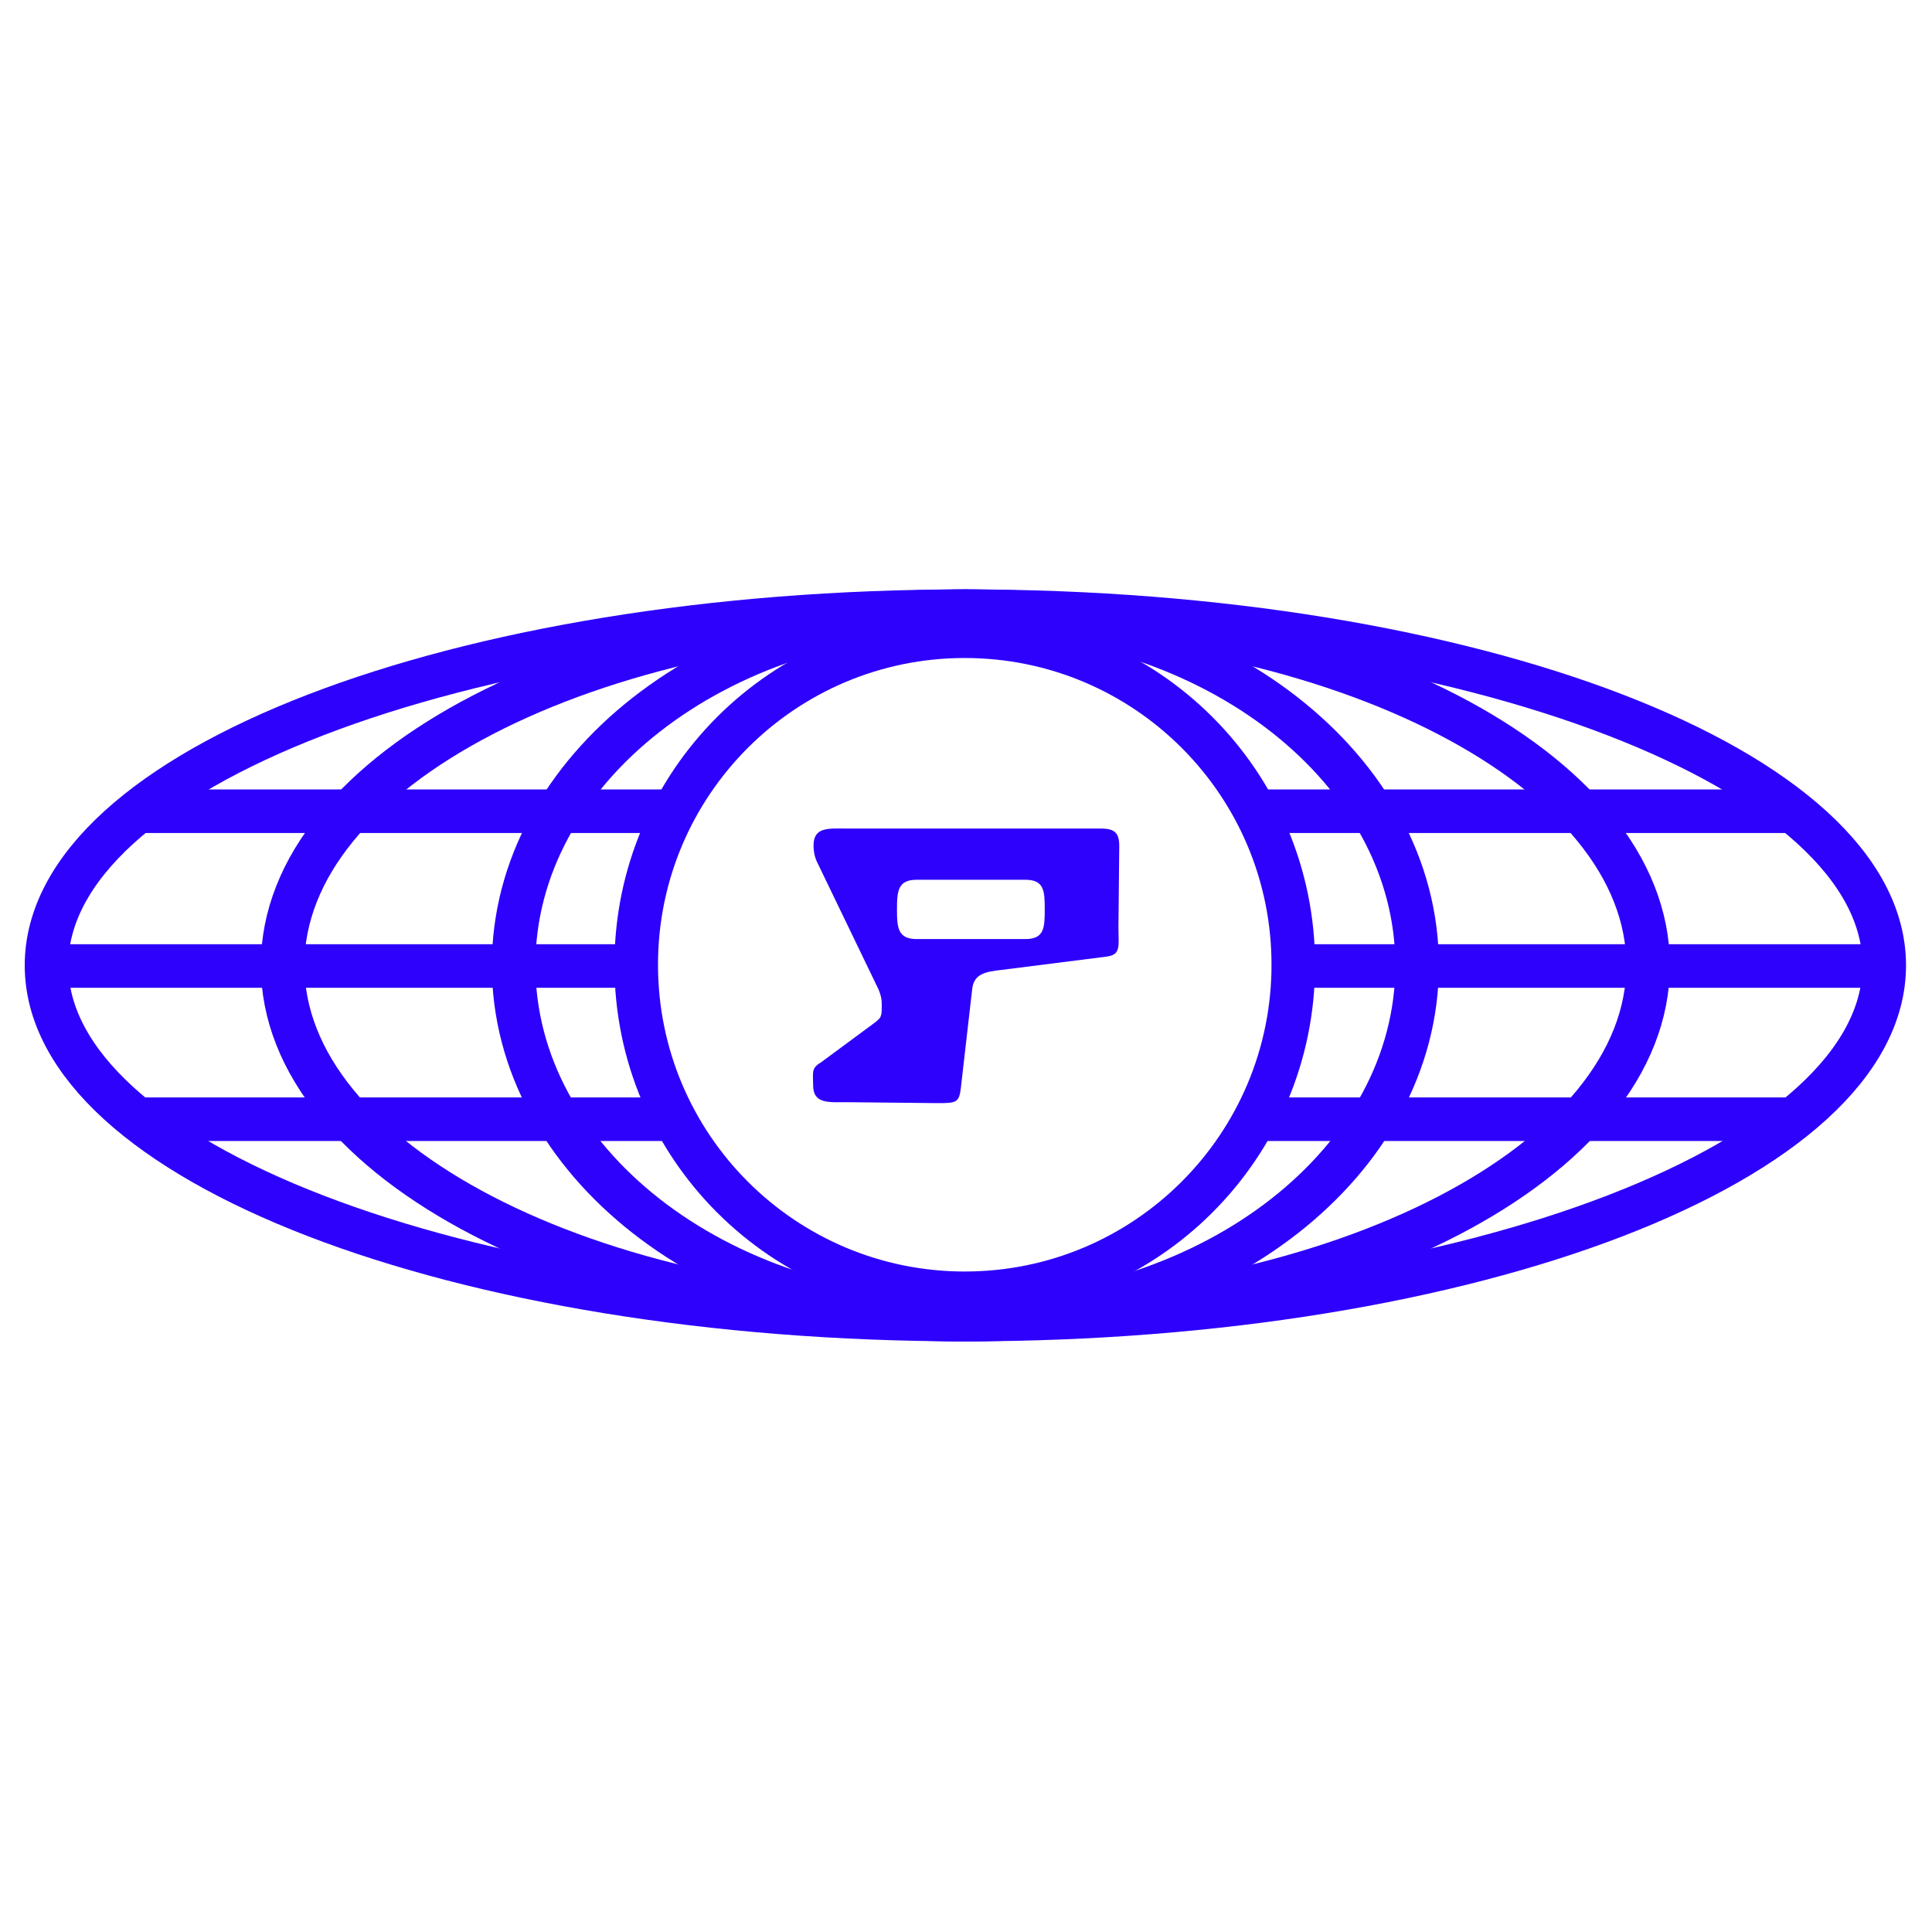
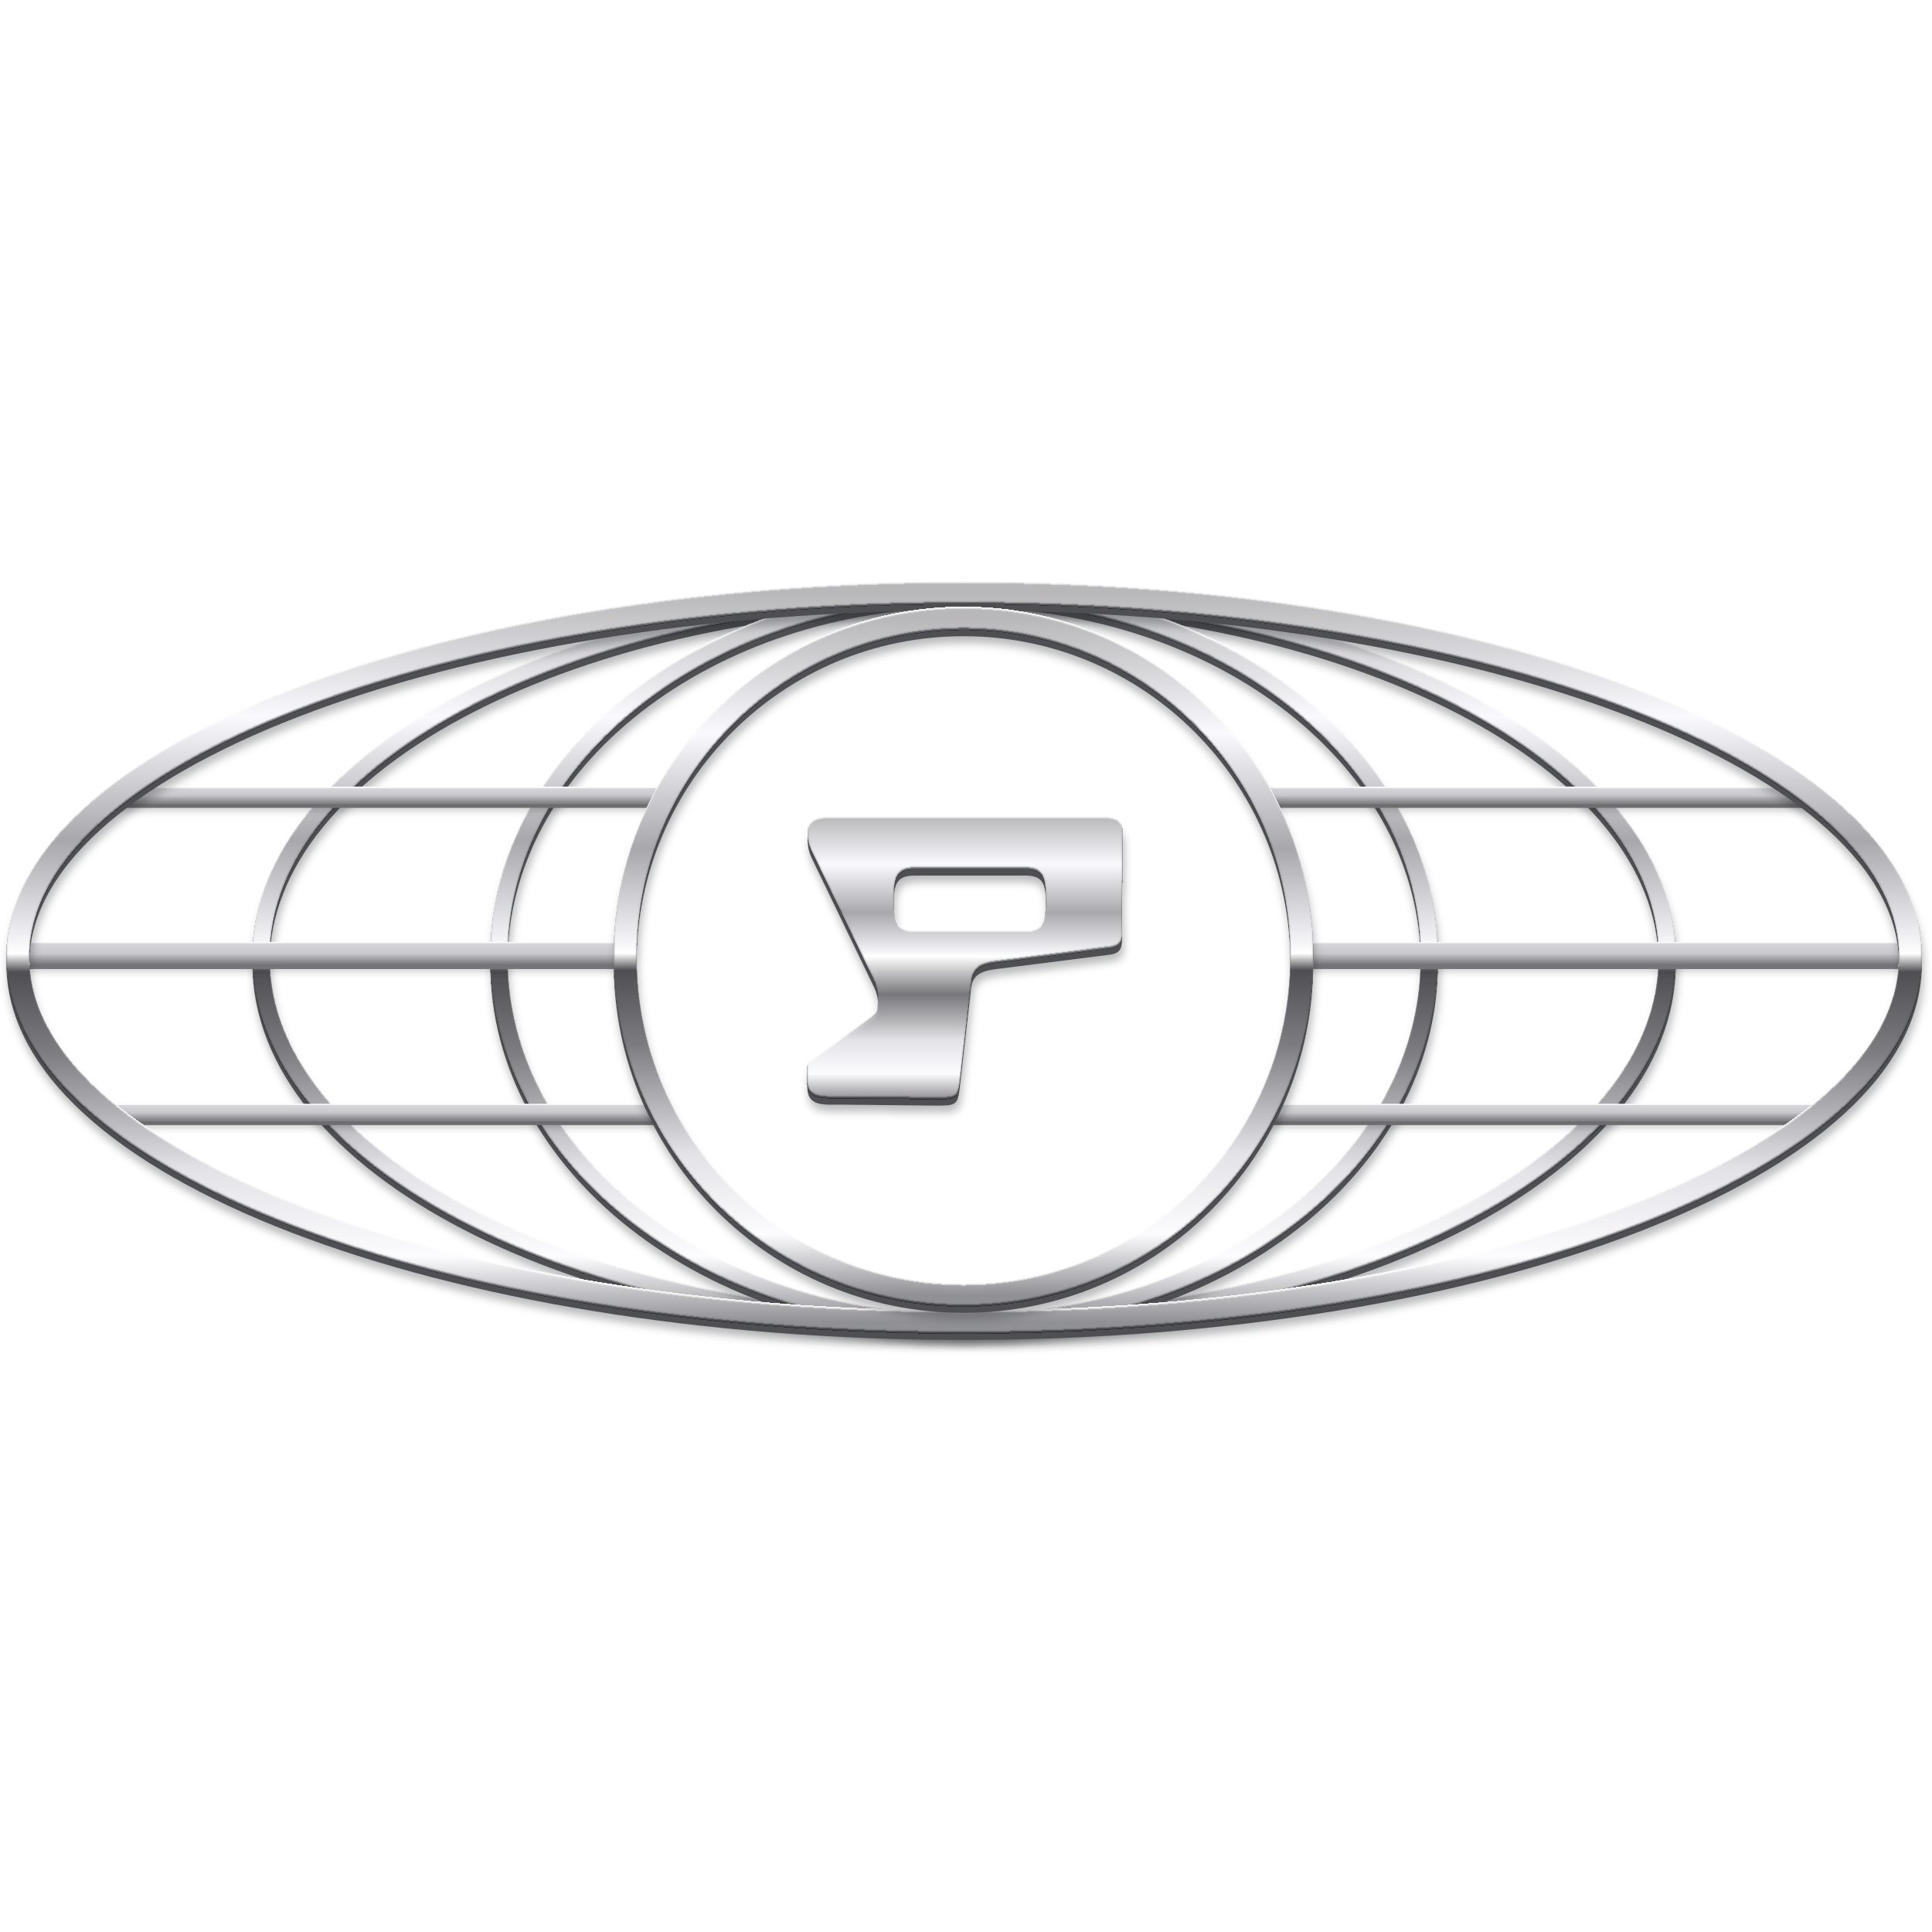
- <svg xmlns="http://www.w3.org/2000/svg" width="32" height="32" viewBox="0 0 1242 1242" fill="none">
-   <style>
-   g { stroke: #2D01FB; }
-   .bars { stroke: none; fill: #2D01FB; }
-   @media (prefers-color-scheme: dark) {
-     g { stroke: #FAFAFA; }
-     .bars { stroke: none; fill: #FAFAFA; }
-   }
- </style>
-   <g transform="translate(20 383)">
-     <g stroke-width="28">
-       <ellipse cx="600.6" cy="237.6" rx="590.7" ry="227.7" />
-       <ellipse cx="600.6" cy="237.6" rx="438.9" ry="227.7" />
-       <ellipse cx="600.6" cy="237.6" rx="290.4" ry="227.7" />
-       <circle cx="600.2" cy="237.2" r="211.2" />
-     </g>
-     <g class="bars">
-       <rect x="10" y="224" width="388" height="28" />
-       <rect x="812" y="224" width="379" height="28" />
-       <rect x="69" y="124.5" width="352" height="28" />
-       <rect x="789" y="124.5" width="346" height="28" />
-       <rect x="69" y="322.5" width="352" height="28" />
-       <rect x="789" y="322.5" width="348" height="28" />
-       <path d="M524.781 325.551C512.623 325.551 502.726 326.81 502.726 314.644C502.726 306.439 501.365 303.77 507.585 300.092L541.5 275.038C546.836 271.038 546.836 270.764 546.836 262.559C546.836 258.315 545.705 255.202 544.574 252.656L504.988 170.603C503.857 168.057 503 164.781 503 160.537C503 148.371 512.623 149.638 524.781 149.638H680.471C692.629 149.638 699.526 148.534 699.526 160.7L699 213.038C699 225.204 700.897 230.879 691 232.01L624.03 240.489C614.133 241.621 606.131 242.753 605 252.656L597.733 316.034C596.602 325.937 594.836 326.151 582.678 326.151L524.781 325.551ZM639 220.693C651.159 220.693 651.629 213.79 651.629 201.623C651.629 189.457 651.159 182.554 639 182.554H569.5C557.341 182.554 556.623 189.457 556.623 201.623C556.623 213.79 557.341 220.693 569.5 220.693H639Z" />
-     </g>
-   </g>
+ <svg xmlns="http://www.w3.org/2000/svg" width="32" height="32" viewBox="0 -360 1206 1206" fill="none">
+   <g filter="url(#filter0_d_92_225)">
+     <ellipse cx="601.828" cy="241.6" rx="438.9" ry="227.7" stroke="#4F4F53" stroke-width="10.692" />
+   </g>
+   <g filter="url(#filter1_ii_92_225)">
+     <ellipse cx="601.828" cy="237.6" rx="438.9" ry="227.7" stroke="url(#paint0_linear_92_225)" stroke-width="10.692" />
+   </g>
+   <g filter="url(#filter2_d_92_225)">
+     <ellipse cx="601.828" cy="241.6" rx="290.4" ry="227.7" stroke="#4F4F53" stroke-width="10.692" />
+   </g>
+   <g filter="url(#filter3_ii_92_225)">
+     <ellipse cx="601.828" cy="237.6" rx="290.4" ry="227.7" stroke="url(#paint1_linear_92_225)" stroke-width="10.692" />
+   </g>
+   <g filter="url(#filter4_d_92_225)">
+     <rect x="11.228" y="230.5" width="379" height="14.4" fill="#747478" />
+   </g>
+   <rect x="11.228" y="228" width="379" height="14.4" fill="url(#paint2_linear_92_225)" />
+   <g filter="url(#filter5_d_92_225)">
+     <rect width="379" height="14.4" transform="matrix(-1 0 0 1 1192.23 230.5)" fill="#747478" />
+   </g>
+   <path d="M1192.23 228H813.228V242.4H1192.23V228Z" fill="url(#paint3_linear_92_225)" />
+   <g filter="url(#filter6_d_92_225)">
+     <path d="M70.228 133.5H414.228V144.3H70.228V133.5Z" fill="#6E6E71" />
+   </g>
+   <path d="M70.228 131H414.228V141.8H70.228V131Z" fill="url(#paint4_linear_92_225)" />
+   <g filter="url(#filter7_d_92_225)">
+     <path d="M790.228 133.5H1136.23V144.3H790.228V133.5Z" fill="#6E6E71" />
+   </g>
+   <path d="M790.228 131H1136.23V141.8H790.228V131Z" fill="url(#paint5_linear_92_225)" />
+   <g filter="url(#filter8_d_92_225)">
+     <path d="M70.228 331.5H414.228V342.3H70.228V331.5Z" fill="#6E6E71" />
+   </g>
+   <path d="M70.228 329H414.228V339.8H70.228V329Z" fill="url(#paint6_linear_92_225)" />
+   <g filter="url(#filter9_d_92_225)">
+     <path d="M790.228 331.5H1138.23V342.3H790.228V331.5Z" fill="#6E6E71" />
+   </g>
+   <path d="M790.228 329H1138.23V339.8H790.228V329Z" fill="url(#paint7_linear_92_225)" />
+   <g filter="url(#filter10_d_92_225)">
+     <ellipse cx="601.828" cy="241.6" rx="590.7" ry="227.7" stroke="#4F4F53" stroke-width="14.256" />
+   </g>
+   <g filter="url(#filter11_ii_92_225)">
+     <ellipse cx="601.828" cy="237.6" rx="590.7" ry="227.7" stroke="url(#paint8_linear_92_225)" stroke-width="14.256" />
+   </g>
+   <g filter="url(#filter12_d_92_225)">
+     <circle cx="601.428" cy="241.2" r="211.2" stroke="#4F4F53" stroke-width="14.256" />
+   </g>
+   <g filter="url(#filter13_ii_92_225)">
+     <circle cx="601.428" cy="237.2" r="211.2" stroke="url(#paint9_linear_92_225)" stroke-width="14.256" />
+   </g>
+   <g filter="url(#filter14_d_92_225)">
+     <path d="M526.009 329.551C513.851 329.551 503.954 330.81 503.954 318.644C503.954 310.439 502.593 307.77 508.813 304.092L542.728 279.038C548.064 275.038 548.064 274.764 548.064 266.559C548.064 262.315 546.933 259.202 545.802 256.656L506.216 174.603C505.085 172.057 504.228 168.781 504.228 164.537C504.228 152.371 513.851 153.638 526.009 153.638H681.699C693.857 153.638 700.754 152.534 700.754 164.7L700.228 217.038C700.228 229.204 702.125 234.879 692.228 236.01L625.258 244.489C615.361 245.621 607.359 246.753 606.228 256.656L598.961 320.034C597.83 329.937 596.064 330.151 583.906 330.151L526.009 329.551ZM640.228 224.693C652.387 224.693 652.857 217.79 652.857 205.623C652.857 193.457 652.387 186.554 640.228 186.554H570.728C558.569 186.554 557.851 193.457 557.851 205.623C557.851 217.79 558.569 224.693 570.728 224.693H640.228Z" fill="#4F4F53" />
+   </g>
+   <g filter="url(#filter15_ii_92_225)">
+     <path d="M526.009 325.551C513.851 325.551 503.954 326.81 503.954 314.644C503.954 306.439 502.593 303.77 508.813 300.092L542.728 275.038C548.064 271.038 548.064 270.764 548.064 262.559C548.064 258.315 546.933 255.202 545.802 252.656L506.216 170.603C505.085 168.057 504.228 164.781 504.228 160.537C504.228 148.371 513.851 149.638 526.009 149.638H681.699C693.857 149.638 700.754 148.534 700.754 160.7L700.228 213.038C700.228 225.204 702.125 230.879 692.228 232.01L625.258 240.489C615.361 241.621 607.359 242.753 606.228 252.656L598.961 316.034C597.83 325.937 596.064 326.151 583.906 326.151L526.009 325.551ZM640.228 220.693C652.387 220.693 652.857 213.79 652.857 201.623C652.857 189.457 652.387 182.554 640.228 182.554H570.728C558.569 182.554 557.851 189.457 557.851 201.623C557.851 213.79 558.569 220.693 570.728 220.693H640.228Z" fill="url(#paint10_linear_92_225)" />
+   </g>
+   <defs>
+     <filter id="filter0_d_92_225" x="153.582" y="7.554" width="898.492" height="476.092" filterUnits="userSpaceOnUse" color-interpolation-filters="sRGB">
+       <feFlood flood-opacity="0" result="BackgroundImageFix" />
+       <feColorMatrix in="SourceAlpha" type="matrix" values="0 0 0 0 0 0 0 0 0 0 0 0 0 0 0 0 0 0 127 0" result="hardAlpha" />
+       <feOffset dx="1" dy="4" />
+       <feGaussianBlur stdDeviation="2.5" />
+       <feColorMatrix type="matrix" values="0 0 0 0 0.04 0 0 0 0 0.05 0 0 0 0 0.07 0 0 0 0.28 0" />
+       <feBlend mode="normal" in2="BackgroundImageFix" result="effect1_dropShadow_92_225" />
+       <feBlend mode="normal" in="SourceGraphic" in2="effect1_dropShadow_92_225" result="shape" />
+     </filter>
+     <filter id="filter1_ii_92_225" x="157.582" y="3.154" width="888.492" height="468.592" filterUnits="userSpaceOnUse" color-interpolation-filters="sRGB">
+       <feFlood flood-opacity="0" result="BackgroundImageFix" />
+       <feBlend mode="normal" in="SourceGraphic" in2="BackgroundImageFix" result="shape" />
+       <feColorMatrix in="SourceAlpha" type="matrix" values="0 0 0 0 0 0 0 0 0 0 0 0 0 0 0 0 0 0 127 0" result="hardAlpha" />
+       <feOffset dy="1.2" />
+       <feGaussianBlur stdDeviation="0.55" />
+       <feComposite in2="hardAlpha" operator="arithmetic" k2="-1" k3="1" />
+       <feColorMatrix type="matrix" values="0 0 0 0 1 0 0 0 0 1 0 0 0 0 1 0 0 0 0.9 0" />
+       <feBlend mode="normal" in2="shape" result="effect1_innerShadow_92_225" />
+       <feColorMatrix in="SourceAlpha" type="matrix" values="0 0 0 0 0 0 0 0 0 0 0 0 0 0 0 0 0 0 127 0" result="hardAlpha" />
+       <feOffset dy="-1.4" />
+       <feGaussianBlur stdDeviation="0.7" />
+       <feComposite in2="hardAlpha" operator="arithmetic" k2="-1" k3="1" />
+       <feColorMatrix type="matrix" values="0 0 0 0 0.07 0 0 0 0 0.08 0 0 0 0 0.1 0 0 0 0.65 0" />
+       <feBlend mode="normal" in2="effect1_innerShadow_92_225" result="effect2_innerShadow_92_225" />
+     </filter>
+     <filter id="filter2_d_92_225" x="302.082" y="7.554" width="601.492" height="476.092" filterUnits="userSpaceOnUse" color-interpolation-filters="sRGB">
+       <feFlood flood-opacity="0" result="BackgroundImageFix" />
+       <feColorMatrix in="SourceAlpha" type="matrix" values="0 0 0 0 0 0 0 0 0 0 0 0 0 0 0 0 0 0 127 0" result="hardAlpha" />
+       <feOffset dx="1" dy="4" />
+       <feGaussianBlur stdDeviation="2.5" />
+       <feColorMatrix type="matrix" values="0 0 0 0 0.04 0 0 0 0 0.05 0 0 0 0 0.07 0 0 0 0.28 0" />
+       <feBlend mode="normal" in2="BackgroundImageFix" result="effect1_dropShadow_92_225" />
+       <feBlend mode="normal" in="SourceGraphic" in2="effect1_dropShadow_92_225" result="shape" />
+     </filter>
+     <filter id="filter3_ii_92_225" x="306.082" y="3.154" width="591.492" height="468.592" filterUnits="userSpaceOnUse" color-interpolation-filters="sRGB">
+       <feFlood flood-opacity="0" result="BackgroundImageFix" />
+       <feBlend mode="normal" in="SourceGraphic" in2="BackgroundImageFix" result="shape" />
+       <feColorMatrix in="SourceAlpha" type="matrix" values="0 0 0 0 0 0 0 0 0 0 0 0 0 0 0 0 0 0 127 0" result="hardAlpha" />
+       <feOffset dy="1.2" />
+       <feGaussianBlur stdDeviation="0.55" />
+       <feComposite in2="hardAlpha" operator="arithmetic" k2="-1" k3="1" />
+       <feColorMatrix type="matrix" values="0 0 0 0 1 0 0 0 0 1 0 0 0 0 1 0 0 0 0.9 0" />
+       <feBlend mode="normal" in2="shape" result="effect1_innerShadow_92_225" />
+       <feColorMatrix in="SourceAlpha" type="matrix" values="0 0 0 0 0 0 0 0 0 0 0 0 0 0 0 0 0 0 127 0" result="hardAlpha" />
+       <feOffset dy="-1.4" />
+       <feGaussianBlur stdDeviation="0.7" />
+       <feComposite in2="hardAlpha" operator="arithmetic" k2="-1" k3="1" />
+       <feColorMatrix type="matrix" values="0 0 0 0 0.07 0 0 0 0 0.08 0 0 0 0 0.1 0 0 0 0.65 0" />
+       <feBlend mode="normal" in2="effect1_innerShadow_92_225" result="effect2_innerShadow_92_225" />
+     </filter>
+     <filter id="filter4_d_92_225" x="7.228" y="228.5" width="387" height="22.4" filterUnits="userSpaceOnUse" color-interpolation-filters="sRGB">
+       <feFlood flood-opacity="0" result="BackgroundImageFix" />
+       <feColorMatrix in="SourceAlpha" type="matrix" values="0 0 0 0 0 0 0 0 0 0 0 0 0 0 0 0 0 0 127 0" result="hardAlpha" />
+       <feOffset dy="2" />
+       <feGaussianBlur stdDeviation="2" />
+       <feColorMatrix type="matrix" values="0 0 0 0 0.04 0 0 0 0 0.05 0 0 0 0 0.07 0 0 0 0.18 0" />
+       <feBlend mode="normal" in2="BackgroundImageFix" result="effect1_dropShadow_92_225" />
+       <feBlend mode="normal" in="SourceGraphic" in2="effect1_dropShadow_92_225" result="shape" />
+     </filter>
+     <filter id="filter5_d_92_225" x="809.228" y="228.5" width="387" height="22.4" filterUnits="userSpaceOnUse" color-interpolation-filters="sRGB">
+       <feFlood flood-opacity="0" result="BackgroundImageFix" />
+       <feColorMatrix in="SourceAlpha" type="matrix" values="0 0 0 0 0 0 0 0 0 0 0 0 0 0 0 0 0 0 127 0" result="hardAlpha" />
+       <feOffset dy="2" />
+       <feGaussianBlur stdDeviation="2" />
+       <feColorMatrix type="matrix" values="0 0 0 0 0.04 0 0 0 0 0.05 0 0 0 0 0.07 0 0 0 0.18 0" />
+       <feBlend mode="normal" in2="BackgroundImageFix" result="effect1_dropShadow_92_225" />
+       <feBlend mode="normal" in="SourceGraphic" in2="effect1_dropShadow_92_225" result="shape" />
+     </filter>
+     <filter id="filter6_d_92_225" x="66.228" y="131.5" width="352" height="18.8" filterUnits="userSpaceOnUse" color-interpolation-filters="sRGB">
+       <feFlood flood-opacity="0" result="BackgroundImageFix" />
+       <feColorMatrix in="SourceAlpha" type="matrix" values="0 0 0 0 0 0 0 0 0 0 0 0 0 0 0 0 0 0 127 0" result="hardAlpha" />
+       <feOffset dy="2" />
+       <feGaussianBlur stdDeviation="2" />
+       <feColorMatrix type="matrix" values="0 0 0 0 0.04 0 0 0 0 0.05 0 0 0 0 0.07 0 0 0 0.18 0" />
+       <feBlend mode="normal" in2="BackgroundImageFix" result="effect1_dropShadow_92_225" />
+       <feBlend mode="normal" in="SourceGraphic" in2="effect1_dropShadow_92_225" result="shape" />
+     </filter>
+     <filter id="filter7_d_92_225" x="786.228" y="131.5" width="354" height="18.8" filterUnits="userSpaceOnUse" color-interpolation-filters="sRGB">
+       <feFlood flood-opacity="0" result="BackgroundImageFix" />
+       <feColorMatrix in="SourceAlpha" type="matrix" values="0 0 0 0 0 0 0 0 0 0 0 0 0 0 0 0 0 0 127 0" result="hardAlpha" />
+       <feOffset dy="2" />
+       <feGaussianBlur stdDeviation="2" />
+       <feColorMatrix type="matrix" values="0 0 0 0 0.04 0 0 0 0 0.05 0 0 0 0 0.07 0 0 0 0.18 0" />
+       <feBlend mode="normal" in2="BackgroundImageFix" result="effect1_dropShadow_92_225" />
+       <feBlend mode="normal" in="SourceGraphic" in2="effect1_dropShadow_92_225" result="shape" />
+     </filter>
+     <filter id="filter8_d_92_225" x="66.228" y="329.5" width="352" height="18.8" filterUnits="userSpaceOnUse" color-interpolation-filters="sRGB">
+       <feFlood flood-opacity="0" result="BackgroundImageFix" />
+       <feColorMatrix in="SourceAlpha" type="matrix" values="0 0 0 0 0 0 0 0 0 0 0 0 0 0 0 0 0 0 127 0" result="hardAlpha" />
+       <feOffset dy="2" />
+       <feGaussianBlur stdDeviation="2" />
+       <feColorMatrix type="matrix" values="0 0 0 0 0.04 0 0 0 0 0.05 0 0 0 0 0.07 0 0 0 0.18 0" />
+       <feBlend mode="normal" in2="BackgroundImageFix" result="effect1_dropShadow_92_225" />
+       <feBlend mode="normal" in="SourceGraphic" in2="effect1_dropShadow_92_225" result="shape" />
+     </filter>
+     <filter id="filter9_d_92_225" x="786.228" y="329.5" width="356" height="18.8" filterUnits="userSpaceOnUse" color-interpolation-filters="sRGB">
+       <feFlood flood-opacity="0" result="BackgroundImageFix" />
+       <feColorMatrix in="SourceAlpha" type="matrix" values="0 0 0 0 0 0 0 0 0 0 0 0 0 0 0 0 0 0 127 0" result="hardAlpha" />
+       <feOffset dy="2" />
+       <feGaussianBlur stdDeviation="2" />
+       <feColorMatrix type="matrix" values="0 0 0 0 0.04 0 0 0 0 0.05 0 0 0 0 0.07 0 0 0 0.18 0" />
+       <feBlend mode="normal" in2="BackgroundImageFix" result="effect1_dropShadow_92_225" />
+       <feBlend mode="normal" in="SourceGraphic" in2="effect1_dropShadow_92_225" result="shape" />
+     </filter>
+     <filter id="filter10_d_92_225" x="0" y="5.772" width="1205.66" height="479.656" filterUnits="userSpaceOnUse" color-interpolation-filters="sRGB">
+       <feFlood flood-opacity="0" result="BackgroundImageFix" />
+       <feColorMatrix in="SourceAlpha" type="matrix" values="0 0 0 0 0 0 0 0 0 0 0 0 0 0 0 0 0 0 127 0" result="hardAlpha" />
+       <feOffset dx="1" dy="4" />
+       <feGaussianBlur stdDeviation="2.5" />
+       <feColorMatrix type="matrix" values="0 0 0 0 0.04 0 0 0 0 0.05 0 0 0 0 0.07 0 0 0 0.28 0" />
+       <feBlend mode="normal" in2="BackgroundImageFix" result="effect1_dropShadow_92_225" />
+       <feBlend mode="normal" in="SourceGraphic" in2="effect1_dropShadow_92_225" result="shape" />
+     </filter>
+     <filter id="filter11_ii_92_225" x="4" y="1.372" width="1195.66" height="472.156" filterUnits="userSpaceOnUse" color-interpolation-filters="sRGB">
+       <feFlood flood-opacity="0" result="BackgroundImageFix" />
+       <feBlend mode="normal" in="SourceGraphic" in2="BackgroundImageFix" result="shape" />
+       <feColorMatrix in="SourceAlpha" type="matrix" values="0 0 0 0 0 0 0 0 0 0 0 0 0 0 0 0 0 0 127 0" result="hardAlpha" />
+       <feOffset dy="1.2" />
+       <feGaussianBlur stdDeviation="0.55" />
+       <feComposite in2="hardAlpha" operator="arithmetic" k2="-1" k3="1" />
+       <feColorMatrix type="matrix" values="0 0 0 0 1 0 0 0 0 1 0 0 0 0 1 0 0 0 0.9 0" />
+       <feBlend mode="normal" in2="shape" result="effect1_innerShadow_92_225" />
+       <feColorMatrix in="SourceAlpha" type="matrix" values="0 0 0 0 0 0 0 0 0 0 0 0 0 0 0 0 0 0 127 0" result="hardAlpha" />
+       <feOffset dy="-1.4" />
+       <feGaussianBlur stdDeviation="0.7" />
+       <feComposite in2="hardAlpha" operator="arithmetic" k2="-1" k3="1" />
+       <feColorMatrix type="matrix" values="0 0 0 0 0.07 0 0 0 0 0.08 0 0 0 0 0.1 0 0 0 0.65 0" />
+       <feBlend mode="normal" in2="effect1_innerShadow_92_225" result="effect2_innerShadow_92_225" />
+     </filter>
+     <filter id="filter12_d_92_225" x="379.1" y="21.872" width="446.656" height="446.656" filterUnits="userSpaceOnUse" color-interpolation-filters="sRGB">
+       <feFlood flood-opacity="0" result="BackgroundImageFix" />
+       <feColorMatrix in="SourceAlpha" type="matrix" values="0 0 0 0 0 0 0 0 0 0 0 0 0 0 0 0 0 0 127 0" result="hardAlpha" />
+       <feOffset dx="1" dy="4" />
+       <feGaussianBlur stdDeviation="2.5" />
+       <feColorMatrix type="matrix" values="0 0 0 0 0.04 0 0 0 0 0.05 0 0 0 0 0.07 0 0 0 0.28 0" />
+       <feBlend mode="normal" in2="BackgroundImageFix" result="effect1_dropShadow_92_225" />
+       <feBlend mode="normal" in="SourceGraphic" in2="effect1_dropShadow_92_225" result="shape" />
+     </filter>
+     <filter id="filter13_ii_92_225" x="383.1" y="17.472" width="436.656" height="439.156" filterUnits="userSpaceOnUse" color-interpolation-filters="sRGB">
+       <feFlood flood-opacity="0" result="BackgroundImageFix" />
+       <feBlend mode="normal" in="SourceGraphic" in2="BackgroundImageFix" result="shape" />
+       <feColorMatrix in="SourceAlpha" type="matrix" values="0 0 0 0 0 0 0 0 0 0 0 0 0 0 0 0 0 0 127 0" result="hardAlpha" />
+       <feOffset dy="1.2" />
+       <feGaussianBlur stdDeviation="0.55" />
+       <feComposite in2="hardAlpha" operator="arithmetic" k2="-1" k3="1" />
+       <feColorMatrix type="matrix" values="0 0 0 0 1 0 0 0 0 1 0 0 0 0 1 0 0 0 0.9 0" />
+       <feBlend mode="normal" in2="shape" result="effect1_innerShadow_92_225" />
+       <feColorMatrix in="SourceAlpha" type="matrix" values="0 0 0 0 0 0 0 0 0 0 0 0 0 0 0 0 0 0 127 0" result="hardAlpha" />
+       <feOffset dy="-1.4" />
+       <feGaussianBlur stdDeviation="0.7" />
+       <feComposite in2="hardAlpha" operator="arithmetic" k2="-1" k3="1" />
+       <feColorMatrix type="matrix" values="0 0 0 0 0.07 0 0 0 0 0.08 0 0 0 0 0.1 0 0 0 0.65 0" />
+       <feBlend mode="normal" in2="effect1_innerShadow_92_225" result="effect2_innerShadow_92_225" />
+     </filter>
+     <filter id="filter14_d_92_225" x="499.828" y="152.6" width="206.926" height="186.551" filterUnits="userSpaceOnUse" color-interpolation-filters="sRGB">
+       <feFlood flood-opacity="0" result="BackgroundImageFix" />
+       <feColorMatrix in="SourceAlpha" type="matrix" values="0 0 0 0 0 0 0 0 0 0 0 0 0 0 0 0 0 0 127 0" result="hardAlpha" />
+       <feOffset dx="1" dy="4" />
+       <feGaussianBlur stdDeviation="2.5" />
+       <feColorMatrix type="matrix" values="0 0 0 0 0.04 0 0 0 0 0.05 0 0 0 0 0.07 0 0 0 0.28 0" />
+       <feBlend mode="normal" in2="BackgroundImageFix" result="effect1_dropShadow_92_225" />
+       <feBlend mode="normal" in="SourceGraphic" in2="effect1_dropShadow_92_225" result="shape" />
+     </filter>
+     <filter id="filter15_ii_92_225" x="503.828" y="148.2" width="196.926" height="179.051" filterUnits="userSpaceOnUse" color-interpolation-filters="sRGB">
+       <feFlood flood-opacity="0" result="BackgroundImageFix" />
+       <feBlend mode="normal" in="SourceGraphic" in2="BackgroundImageFix" result="shape" />
+       <feColorMatrix in="SourceAlpha" type="matrix" values="0 0 0 0 0 0 0 0 0 0 0 0 0 0 0 0 0 0 127 0" result="hardAlpha" />
+       <feOffset dy="1.2" />
+       <feGaussianBlur stdDeviation="0.55" />
+       <feComposite in2="hardAlpha" operator="arithmetic" k2="-1" k3="1" />
+       <feColorMatrix type="matrix" values="0 0 0 0 1 0 0 0 0 1 0 0 0 0 1 0 0 0 0.9 0" />
+       <feBlend mode="normal" in2="shape" result="effect1_innerShadow_92_225" />
+       <feColorMatrix in="SourceAlpha" type="matrix" values="0 0 0 0 0 0 0 0 0 0 0 0 0 0 0 0 0 0 127 0" result="hardAlpha" />
+       <feOffset dy="-1.4" />
+       <feGaussianBlur stdDeviation="0.7" />
+       <feComposite in2="hardAlpha" operator="arithmetic" k2="-1" k3="1" />
+       <feColorMatrix type="matrix" values="0 0 0 0 0.07 0 0 0 0 0.08 0 0 0 0 0.1 0 0 0 0.65 0" />
+       <feBlend mode="normal" in2="effect1_innerShadow_92_225" result="effect2_innerShadow_92_225" />
+     </filter>
+     <linearGradient id="paint0_linear_92_225" x1="601.828" y1="9.9" x2="601.828" y2="465.3" gradientUnits="userSpaceOnUse">
+       <stop stop-color="#B8B8BB" />
+       <stop offset="0.17" stop-color="#FAFAFE" />
+       <stop offset="0.34" stop-color="#A8A8AC" />
+       <stop offset="0.465" stop-color="#EDEDF1" />
+       <stop offset="0.495" stop-color="white" />
+       <stop offset="0.52" stop-color="#4F4F53" />
+       <stop offset="0.63" stop-color="#7D7D81" />
+       <stop offset="0.79" stop-color="#E3E3E7" />
+       <stop offset="0.91" stop-color="#FCFCFF" />
+       <stop offset="1" stop-color="#919195" />
+     </linearGradient>
+     <linearGradient id="paint1_linear_92_225" x1="601.828" y1="9.9" x2="601.828" y2="465.3" gradientUnits="userSpaceOnUse">
+       <stop stop-color="#B8B8BB" />
+       <stop offset="0.17" stop-color="#FAFAFE" />
+       <stop offset="0.34" stop-color="#A8A8AC" />
+       <stop offset="0.465" stop-color="#EDEDF1" />
+       <stop offset="0.495" stop-color="white" />
+       <stop offset="0.52" stop-color="#4F4F53" />
+       <stop offset="0.63" stop-color="#7D7D81" />
+       <stop offset="0.79" stop-color="#E3E3E7" />
+       <stop offset="0.91" stop-color="#FCFCFF" />
+       <stop offset="1" stop-color="#919195" />
+     </linearGradient>
+     <linearGradient id="paint2_linear_92_225" x1="200.728" y1="228" x2="200.728" y2="242.4" gradientUnits="userSpaceOnUse">
+       <stop stop-color="#FAFAFE" />
+       <stop offset="0.04" stop-color="#F5F5F9" />
+       <stop offset="0.074" stop-color="#D6D6DA" />
+       <stop offset="0.5" stop-color="#C9C9CD" />
+       <stop offset="0.88" stop-color="#87878B" />
+       <stop offset="1" stop-color="#747478" />
+     </linearGradient>
+     <linearGradient id="paint3_linear_92_225" x1="1002.73" y1="228" x2="1002.73" y2="242.4" gradientUnits="userSpaceOnUse">
+       <stop stop-color="#FAFAFE" />
+       <stop offset="0.04" stop-color="#F5F5F9" />
+       <stop offset="0.074" stop-color="#D6D6DA" />
+       <stop offset="0.5" stop-color="#C9C9CD" />
+       <stop offset="0.88" stop-color="#87878B" />
+       <stop offset="1" stop-color="#747478" />
+     </linearGradient>
+     <linearGradient id="paint4_linear_92_225" x1="242.228" y1="131" x2="242.228" y2="141.8" gradientUnits="userSpaceOnUse">
+       <stop stop-color="#FAFAFE" />
+       <stop offset="0.083" stop-color="#F5F5F9" />
+       <stop offset="0.095" stop-color="#D6D6DA" />
+       <stop offset="0.5" stop-color="#C9C9CD" />
+       <stop offset="0.917" stop-color="#87878B" />
+       <stop offset="1" stop-color="#87878B" />
+     </linearGradient>
+     <linearGradient id="paint5_linear_92_225" x1="963.228" y1="131" x2="963.228" y2="141.8" gradientUnits="userSpaceOnUse">
+       <stop stop-color="#FAFAFE" />
+       <stop offset="0.083" stop-color="#F5F5F9" />
+       <stop offset="0.095" stop-color="#D6D6DA" />
+       <stop offset="0.5" stop-color="#C9C9CD" />
+       <stop offset="0.917" stop-color="#87878B" />
+       <stop offset="1" stop-color="#87878B" />
+     </linearGradient>
+     <linearGradient id="paint6_linear_92_225" x1="242.228" y1="329" x2="242.228" y2="339.8" gradientUnits="userSpaceOnUse">
+       <stop stop-color="#FAFAFE" />
+       <stop offset="0.083" stop-color="#F5F5F9" />
+       <stop offset="0.095" stop-color="#D6D6DA" />
+       <stop offset="0.5" stop-color="#C9C9CD" />
+       <stop offset="0.917" stop-color="#87878B" />
+       <stop offset="1" stop-color="#87878B" />
+     </linearGradient>
+     <linearGradient id="paint7_linear_92_225" x1="964.228" y1="329" x2="964.228" y2="339.8" gradientUnits="userSpaceOnUse">
+       <stop stop-color="#FAFAFE" />
+       <stop offset="0.083" stop-color="#F5F5F9" />
+       <stop offset="0.095" stop-color="#D6D6DA" />
+       <stop offset="0.5" stop-color="#C9C9CD" />
+       <stop offset="0.917" stop-color="#87878B" />
+       <stop offset="1" stop-color="#87878B" />
+     </linearGradient>
+     <linearGradient id="paint8_linear_92_225" x1="601.828" y1="9.9" x2="601.828" y2="465.3" gradientUnits="userSpaceOnUse">
+       <stop stop-color="#B8B8BB" />
+       <stop offset="0.17" stop-color="#FAFAFE" />
+       <stop offset="0.34" stop-color="#A8A8AC" />
+       <stop offset="0.465" stop-color="#EDEDF1" />
+       <stop offset="0.495" stop-color="white" />
+       <stop offset="0.52" stop-color="#4F4F53" />
+       <stop offset="0.63" stop-color="#7D7D81" />
+       <stop offset="0.79" stop-color="#E3E3E7" />
+       <stop offset="0.91" stop-color="#FCFCFF" />
+       <stop offset="1" stop-color="#919195" />
+     </linearGradient>
+     <linearGradient id="paint9_linear_92_225" x1="601.428" y1="26" x2="601.428" y2="448.4" gradientUnits="userSpaceOnUse">
+       <stop stop-color="#B8B8BB" />
+       <stop offset="0.17" stop-color="#FAFAFE" />
+       <stop offset="0.34" stop-color="#A8A8AC" />
+       <stop offset="0.465" stop-color="#EDEDF1" />
+       <stop offset="0.495" stop-color="white" />
+       <stop offset="0.52" stop-color="#4F4F53" />
+       <stop offset="0.63" stop-color="#7D7D81" />
+       <stop offset="0.79" stop-color="#E3E3E7" />
+       <stop offset="0.91" stop-color="#FCFCFF" />
+       <stop offset="1" stop-color="#919195" />
+     </linearGradient>
+     <linearGradient id="paint10_linear_92_225" x1="602.291" y1="149.6" x2="602.291" y2="326.151" gradientUnits="userSpaceOnUse">
+       <stop stop-color="#B8B8BB" />
+       <stop offset="0.17" stop-color="#FAFAFE" />
+       <stop offset="0.34" stop-color="#A8A8AC" />
+       <stop offset="0.465" stop-color="#EDEDF1" />
+       <stop offset="0.495" stop-color="white" />
+       <stop offset="0.63" stop-color="#7D7D81" stop-opacity="0.9" />
+       <stop offset="0.79" stop-color="#E3E3E7" />
+       <stop offset="0.91" stop-color="#FCFCFF" />
+       <stop offset="1" stop-color="#919195" />
+     </linearGradient>
+   </defs>
</svg>
